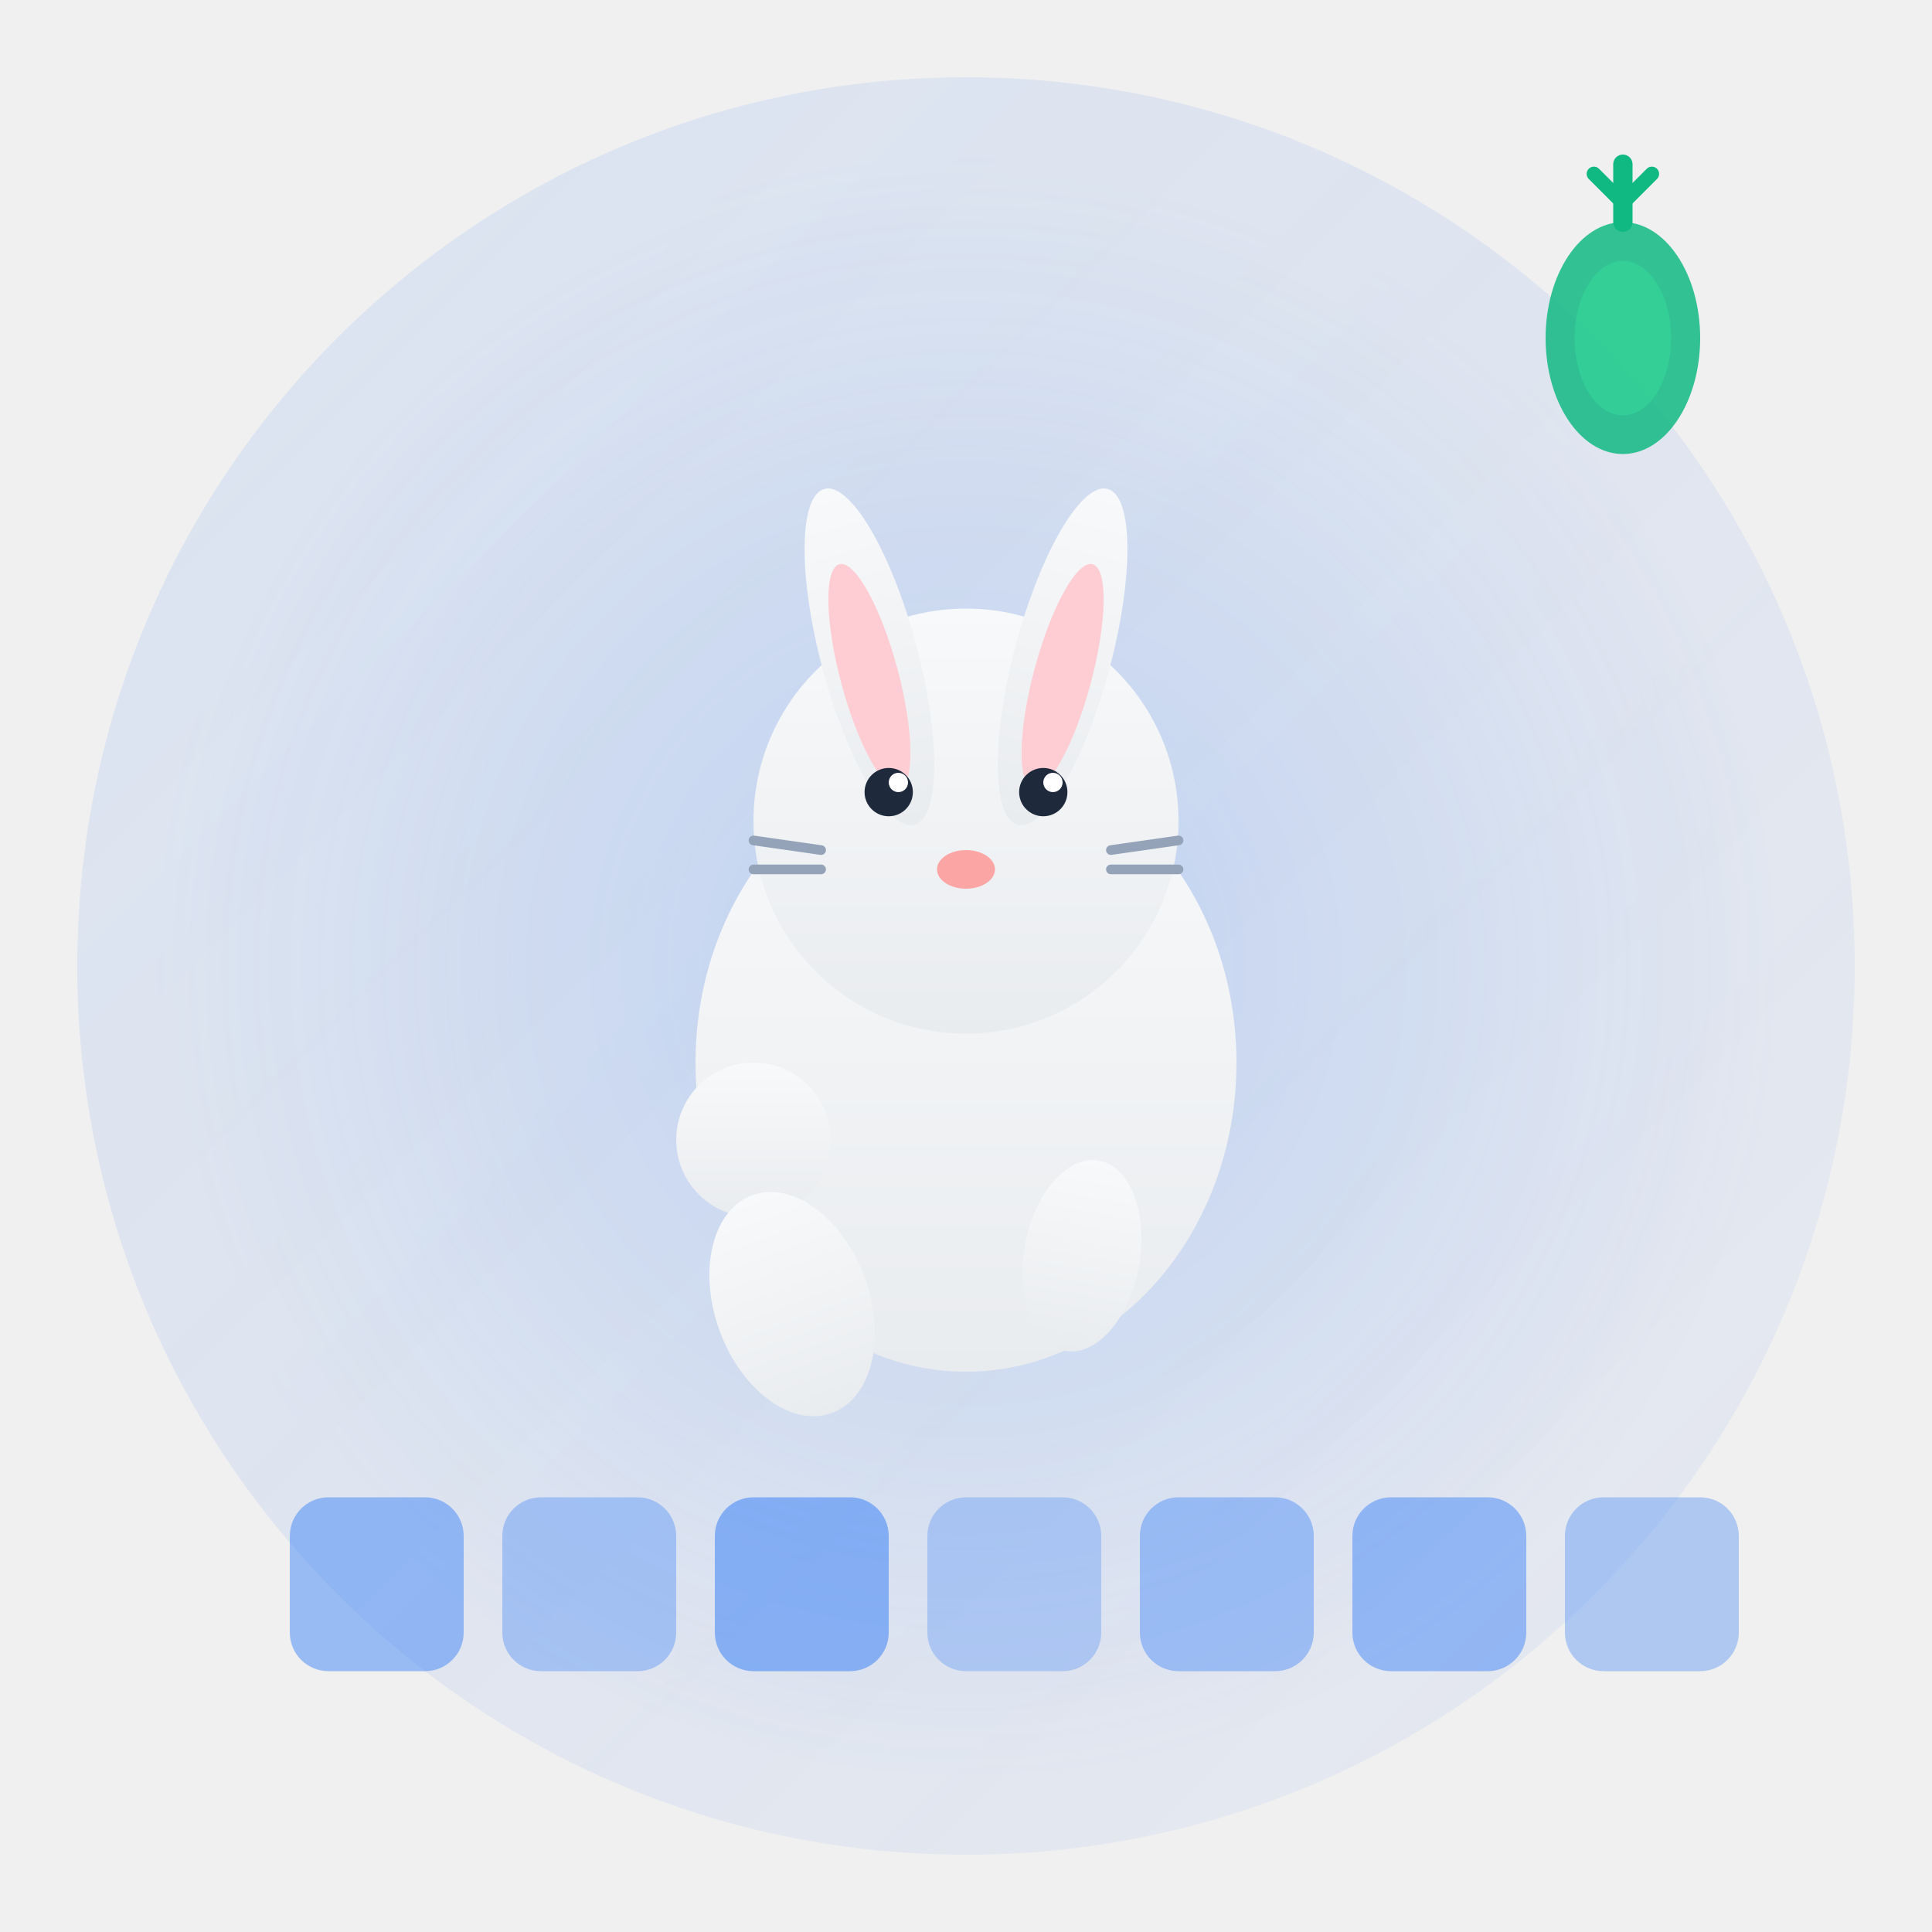
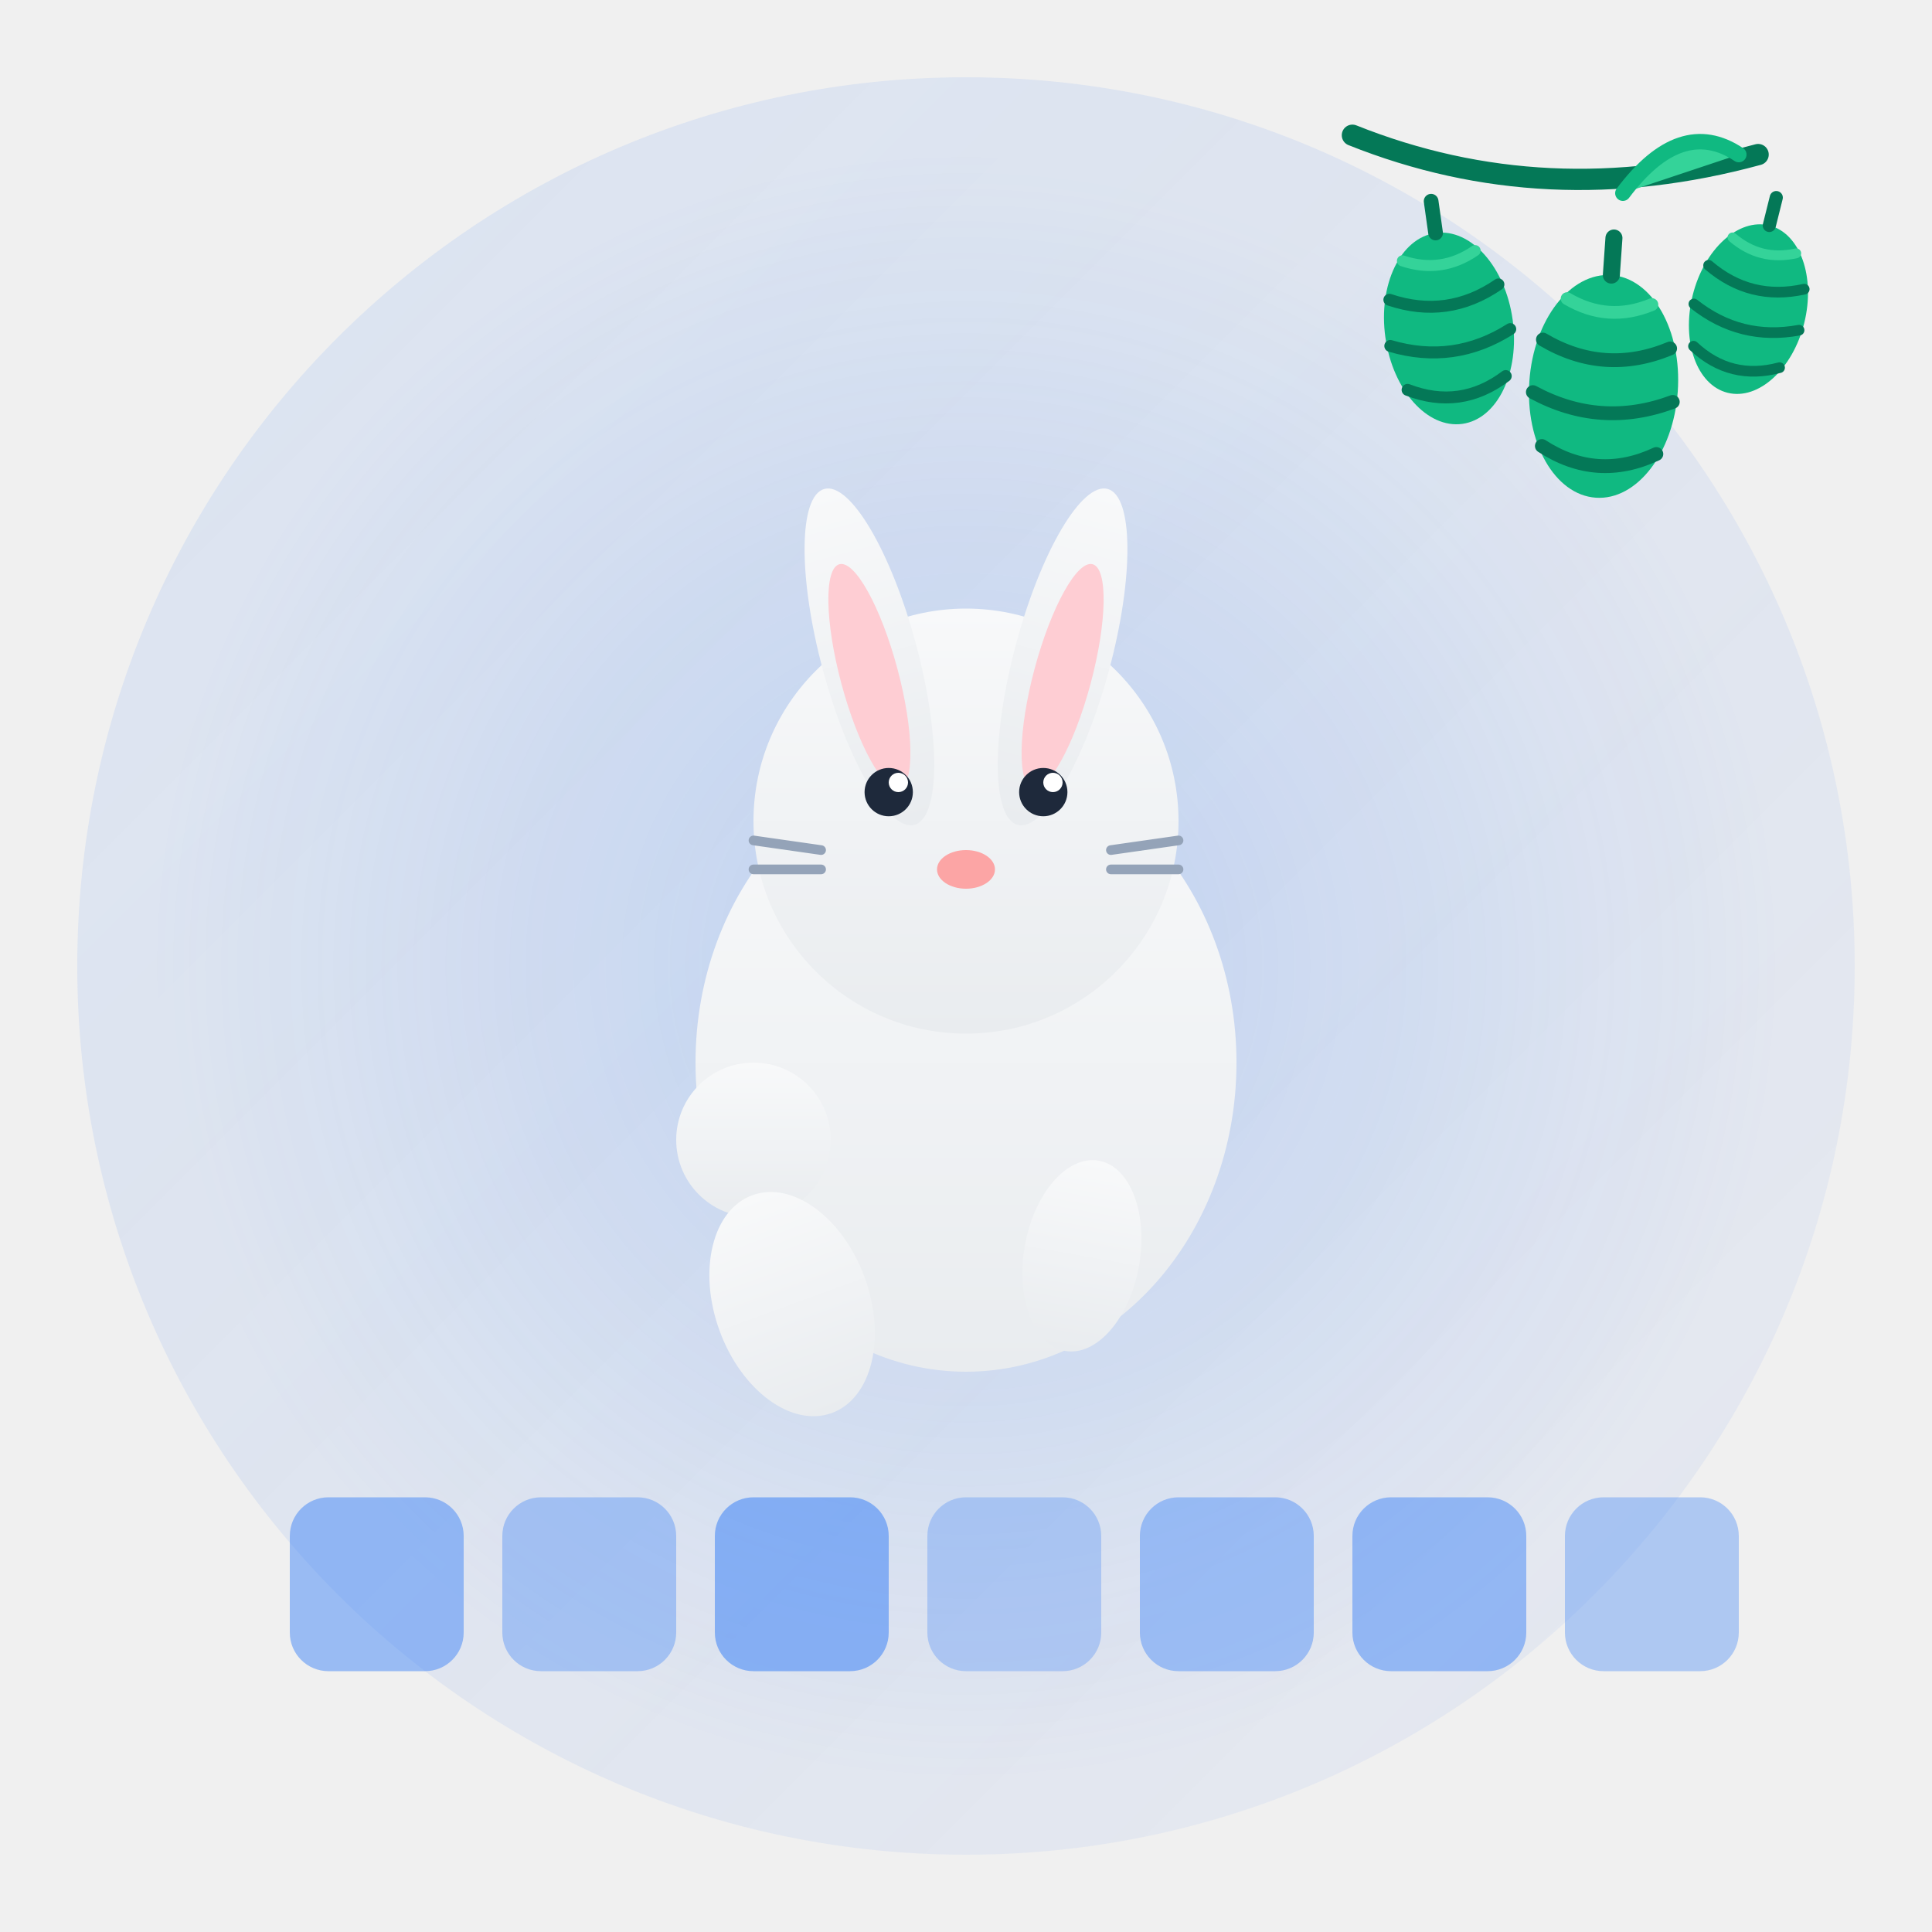
<svg xmlns="http://www.w3.org/2000/svg" viewBox="0 0 200 200" fill="none">
  <defs>
    <linearGradient id="bgGradient" x1="0%" y1="0%" x2="100%" y2="100%">
      <stop offset="0%" style="stop-color:#3b82f6;stop-opacity:0.12" />
      <stop offset="100%" style="stop-color:#2563eb;stop-opacity:0.05" />
    </linearGradient>
    <linearGradient id="bunnyGradient" x1="0%" y1="0%" x2="0%" y2="100%">
      <stop offset="0%" style="stop-color:#f8f9fa;stop-opacity:1" />
      <stop offset="100%" style="stop-color:#e9ecef;stop-opacity:1" />
    </linearGradient>
    <radialGradient id="glowGradient">
      <stop offset="0%" style="stop-color:#3b82f6;stop-opacity:0.2" />
      <stop offset="100%" style="stop-color:#3b82f6;stop-opacity:0" />
    </radialGradient>
  </defs>
  <circle cx="100" cy="100" r="85" fill="url(#glowGradient)" />
  <circle cx="100" cy="100" r="92" fill="url(#bgGradient)" />
  <g transform="translate(100, 110)">
    <ellipse cx="0" cy="0" rx="28" ry="32" fill="url(#bunnyGradient)" />
    <circle cx="0" cy="-25" r="22" fill="url(#bunnyGradient)" />
    <ellipse cx="-10" cy="-42" rx="5" ry="18" fill="url(#bunnyGradient)" transform="rotate(-15 -10 -42)">
      <animateTransform attributeName="transform" type="rotate" values="-15 -10 -42; -20 -10 -42; -15 -10 -42" dur="2s" repeatCount="indefinite" />
    </ellipse>
    <ellipse cx="10" cy="-42" rx="5" ry="18" fill="url(#bunnyGradient)" transform="rotate(15 10 -42)">
      <animateTransform attributeName="transform" type="rotate" values="15 10 -42; 20 10 -42; 15 10 -42" dur="2s" repeatCount="indefinite" />
    </ellipse>
    <ellipse cx="-10" cy="-40" rx="3" ry="12" fill="#fecdd3" transform="rotate(-15 -10 -40)" />
    <ellipse cx="10" cy="-40" rx="3" ry="12" fill="#fecdd3" transform="rotate(15 10 -40)" />
    <circle cx="-8" cy="-28" r="2.5" fill="#1e293b" />
    <circle cx="8" cy="-28" r="2.5" fill="#1e293b" />
    <circle cx="-7" cy="-29" r="1" fill="#fff" />
    <circle cx="9" cy="-29" r="1" fill="#fff" />
    <ellipse cx="0" cy="-20" rx="3" ry="2" fill="#fca5a5" />
    <line x1="-15" y1="-22" x2="-22" y2="-23" stroke="#94a3b8" stroke-width="1" stroke-linecap="round" />
    <line x1="-15" y1="-20" x2="-22" y2="-20" stroke="#94a3b8" stroke-width="1" stroke-linecap="round" />
    <line x1="15" y1="-22" x2="22" y2="-23" stroke="#94a3b8" stroke-width="1" stroke-linecap="round" />
    <line x1="15" y1="-20" x2="22" y2="-20" stroke="#94a3b8" stroke-width="1" stroke-linecap="round" />
    <circle cx="-22" cy="8" r="8" fill="url(#bunnyGradient)" />
    <ellipse cx="-18" cy="25" rx="8" ry="12" fill="url(#bunnyGradient)" transform="rotate(-20 -18 25)" />
    <ellipse cx="12" cy="20" rx="6" ry="10" fill="url(#bunnyGradient)" transform="rotate(10 12 20)" />
    <animateTransform attributeName="transform" type="translate" values="100 110; 100 100; 100 110" dur="1.5s" repeatCount="indefinite" />
  </g>
  <g transform="translate(30, 155)" opacity="0.6">
    <rect x="0" y="0" width="18" height="18" rx="4" fill="#3b82f6" opacity="0.8" />
    <rect x="22" y="0" width="18" height="18" rx="4" fill="#3b82f6" opacity="0.6" />
    <rect x="44" y="0" width="18" height="18" rx="4" fill="#3b82f6" opacity="0.9" />
    <rect x="66" y="0" width="18" height="18" rx="4" fill="#3b82f6" opacity="0.5" />
    <rect x="88" y="0" width="18" height="18" rx="4" fill="#3b82f6" opacity="0.7" />
    <rect x="110" y="0" width="18" height="18" rx="4" fill="#3b82f6" opacity="0.8" />
    <rect x="132" y="0" width="18" height="18" rx="4" fill="#3b82f6" opacity="0.6" />
  </g>
-   <g transform="translate(168, 35)">
-     <ellipse cx="0" cy="0" rx="8" ry="12" fill="#10b981" opacity="0.85" />
-     <ellipse cx="0" cy="0" rx="5" ry="8" fill="#34d399" opacity="0.7" />
-     <line x1="0" y1="-12" x2="0" y2="-18" stroke="#10b981" stroke-width="2" stroke-linecap="round" />
-     <line x1="0" y1="-14" x2="-3" y2="-17" stroke="#10b981" stroke-width="1.5" stroke-linecap="round" />
-     <line x1="0" y1="-14" x2="3" y2="-17" stroke="#10b981" stroke-width="1.5" stroke-linecap="round" />
+   <g>
+     <path d="M140 14 Q160 22 182 16" stroke="#047857" stroke-width="2.2" fill="none" stroke-linecap="round" />
+     <path d="M168 20 q6 -8 12 -4" stroke="#10b981" stroke-width="1.6" fill="#34d399" stroke-linecap="round" />
+     <g transform="translate(150 34) rotate(-8) scale(0.95)">
+       <ellipse cx="0" cy="0" rx="7" ry="10.5" fill="#10b981" />
+       <path d="M-6 -4 Q0 -1 6 -4 M-6.6 1 Q0 4 6.6 1 M-5.4 6 Q0 9 5.4 6" stroke="#047857" stroke-width="1.3" fill="none" stroke-linecap="round" />
+       <path d="M-4 -8 Q0 -6 4 -8" stroke="#34d399" stroke-width="1.2" fill="none" stroke-linecap="round" />
+       <line x1="0" y1="-10.5" x2="0" y2="-14" stroke="#047857" stroke-width="1.6" stroke-linecap="round" />
+     </g>
+     <g transform="translate(166 40) rotate(4) scale(1.1)">
+       <ellipse cx="0" cy="0" rx="7" ry="10.5" fill="#10b981" />
+       <path d="M-6 -4 Q0 -1 6 -4 M-6.6 1 Q0 4 6.6 1 M-5.4 6 Q0 9 5.4 6" stroke="#047857" stroke-width="1.3" fill="none" stroke-linecap="round" />
+       <path d="M-4 -8 Q0 -6 4 -8" stroke="#34d399" stroke-width="1.2" fill="none" stroke-linecap="round" />
+       <line x1="0" y1="-10.5" x2="0" y2="-14" stroke="#047857" stroke-width="1.6" stroke-linecap="round" />
+     </g>
+     <g transform="translate(181 32) rotate(14) scale(0.85)">
+       <ellipse cx="0" cy="0" rx="7" ry="10.5" fill="#10b981" />
+       <path d="M-6 -4 Q0 -1 6 -4 M-6.6 1 Q0 4 6.6 1 M-5.4 6 Q0 9 5.4 6" stroke="#047857" stroke-width="1.3" fill="none" stroke-linecap="round" />
+       <path d="M-4 -8 Q0 -6 4 -8" stroke="#34d399" stroke-width="1.2" fill="none" stroke-linecap="round" />
+       <line x1="0" y1="-10.5" x2="0" y2="-14" stroke="#047857" stroke-width="1.6" stroke-linecap="round" />
+     </g>
  </g>
</svg>
